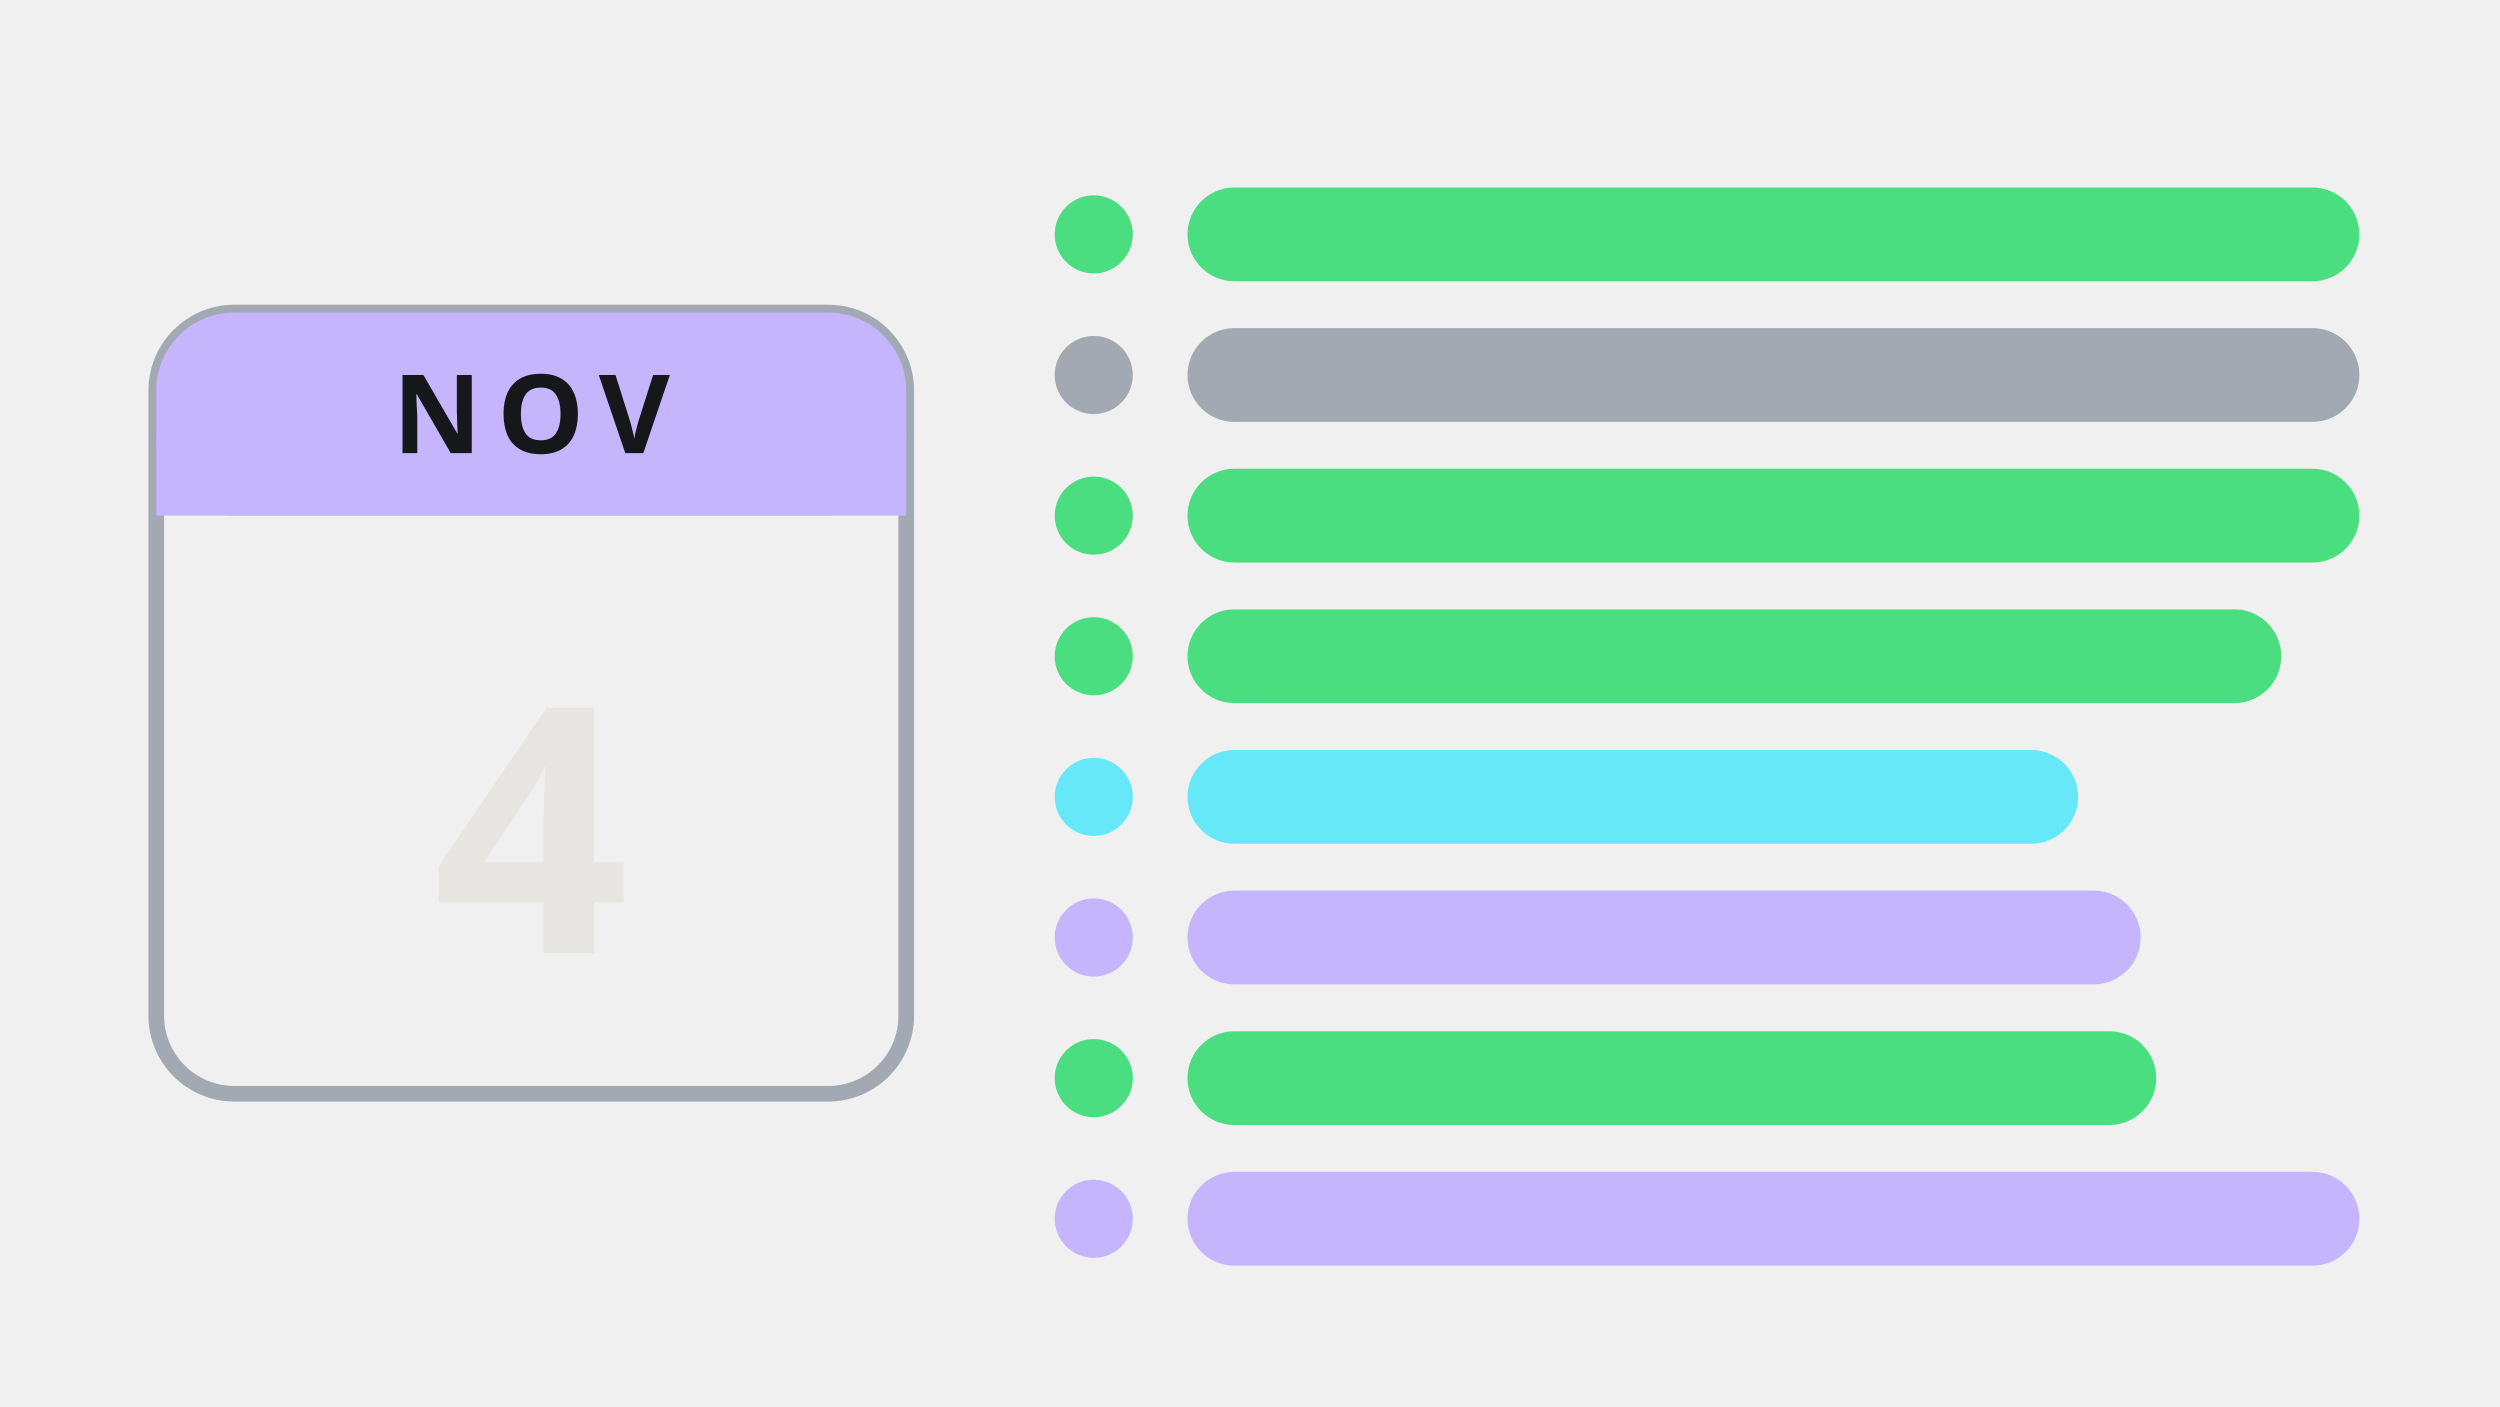
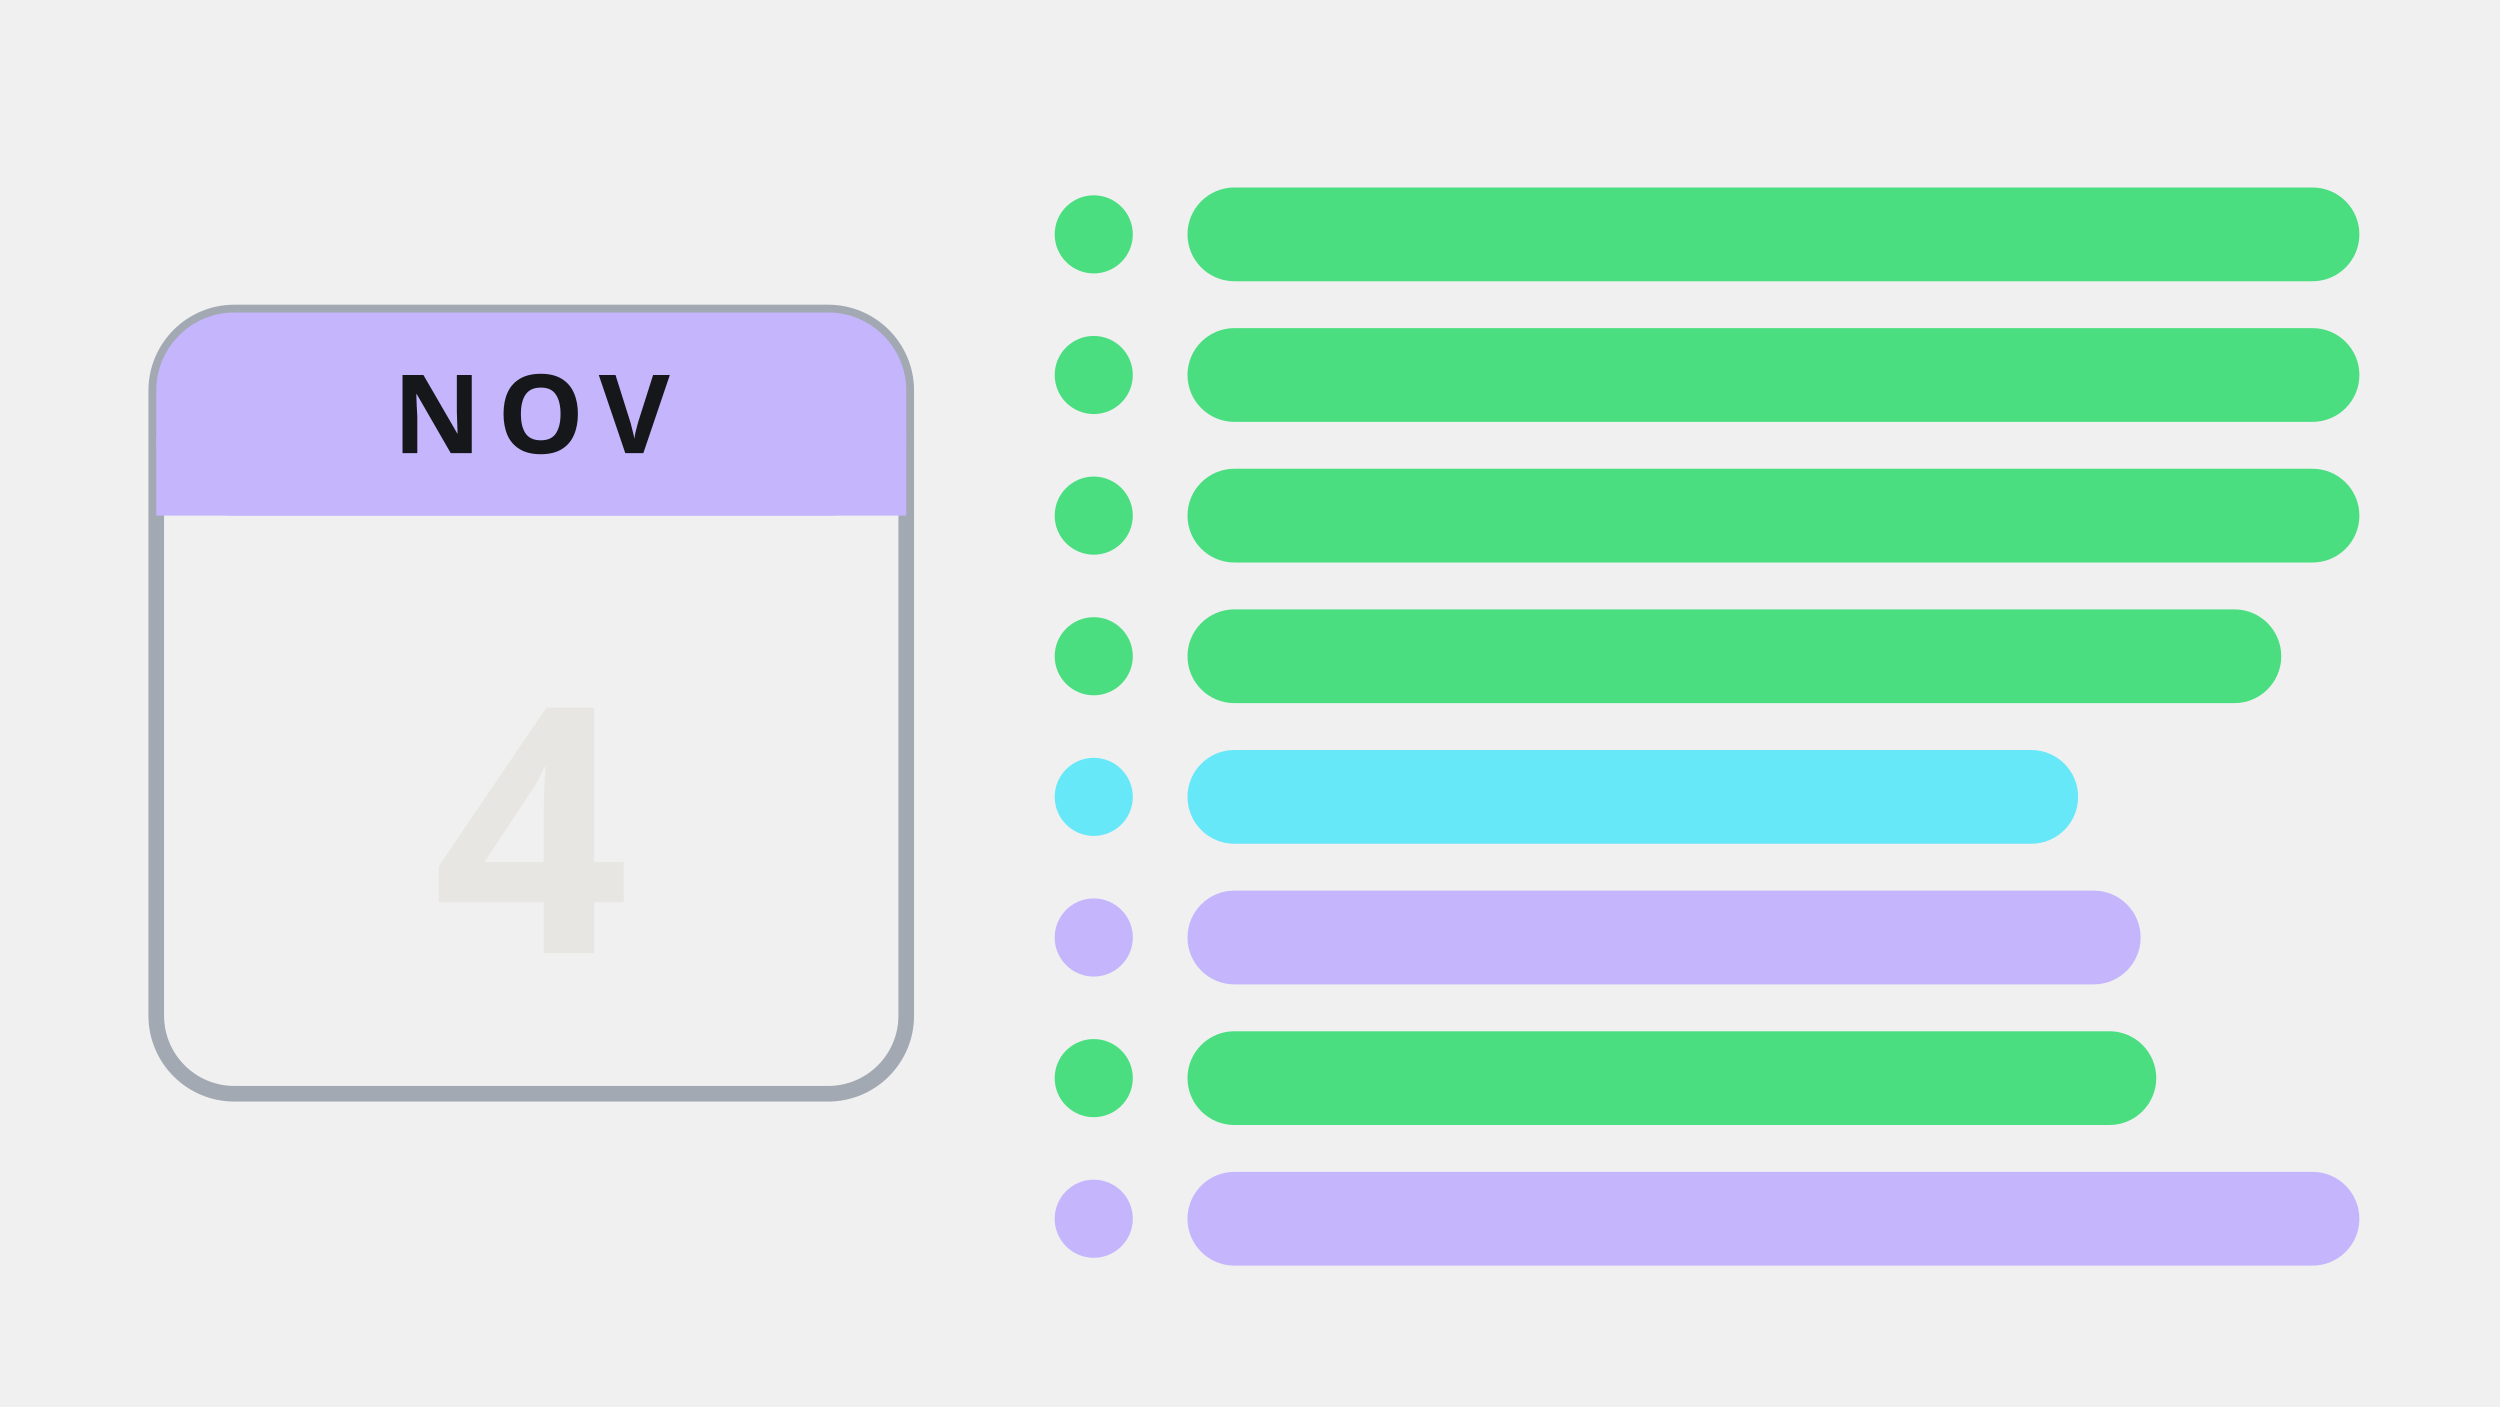
<svg xmlns="http://www.w3.org/2000/svg" viewBox="0 0 320 180">
  <style>.good{fill:#15803d}.warn{fill:#b45309}.accent{fill:#6d28d9}.accent2{fill:#0e7490}.muted{fill:#5b6470}.ink{fill:#1f2328}.box{fill:none;stroke:#5b6470;stroke-width:2}.m{font:700 14px system-ui,sans-serif;letter-spacing:2px}.d{font:700 44px system-ui,sans-serif}.mt{fill:#ffffff}.good{fill:#4ade80}.warn{fill:#fbbf24}.accent{fill:#c4b5fd}.accent2{fill:#67e8f9}.muted{fill:#a2a9b3}.ink{fill:#e8e6e3}.box{fill:none;stroke:#a2a9b3;stroke-width:2}.mt{fill:#15171a}
</style>
  <rect x="20" y="40" width="96" height="100" rx="10" class="box" />
  <rect x="20" y="40" width="96" height="26" rx="10" class="accent" />
  <rect x="20" y="56" width="96" height="10" class="accent" />
  <text x="68" y="58" text-anchor="middle" class="m mt">NOV</text>
  <text x="68" y="122" text-anchor="middle" class="d ink">4</text>
  <circle cx="140" cy="30" r="5" class="good" />
  <rect x="152" y="24" width="150" height="12" rx="6" class="good" />
-   <circle cx="140" cy="48" r="5" class="muted" />
-   <rect x="152" y="42" width="150" height="12" rx="6" class="muted" />
+   <circle cx="140" cy="48" r="5" class="good" />
+   <rect x="152" y="42" width="150" height="12" rx="6" class="good" />
  <circle cx="140" cy="66" r="5" class="good" />
  <rect x="152" y="60" width="150" height="12" rx="6" class="good" />
  <circle cx="140" cy="84" r="5" class="good" />
  <rect x="152" y="78" width="140" height="12" rx="6" class="good" />
  <circle cx="140" cy="102" r="5" class="accent2" />
  <rect x="152" y="96" width="114" height="12" rx="6" class="accent2" />
  <circle cx="140" cy="120" r="5" class="accent" />
  <rect x="152" y="114" width="122" height="12" rx="6" class="accent" />
  <circle cx="140" cy="138" r="5" class="good" />
  <rect x="152" y="132" width="124" height="12" rx="6" class="good" />
  <circle cx="140" cy="156" r="5" class="accent" />
  <rect x="152" y="150" width="150" height="12" rx="6" class="accent" />
</svg>
